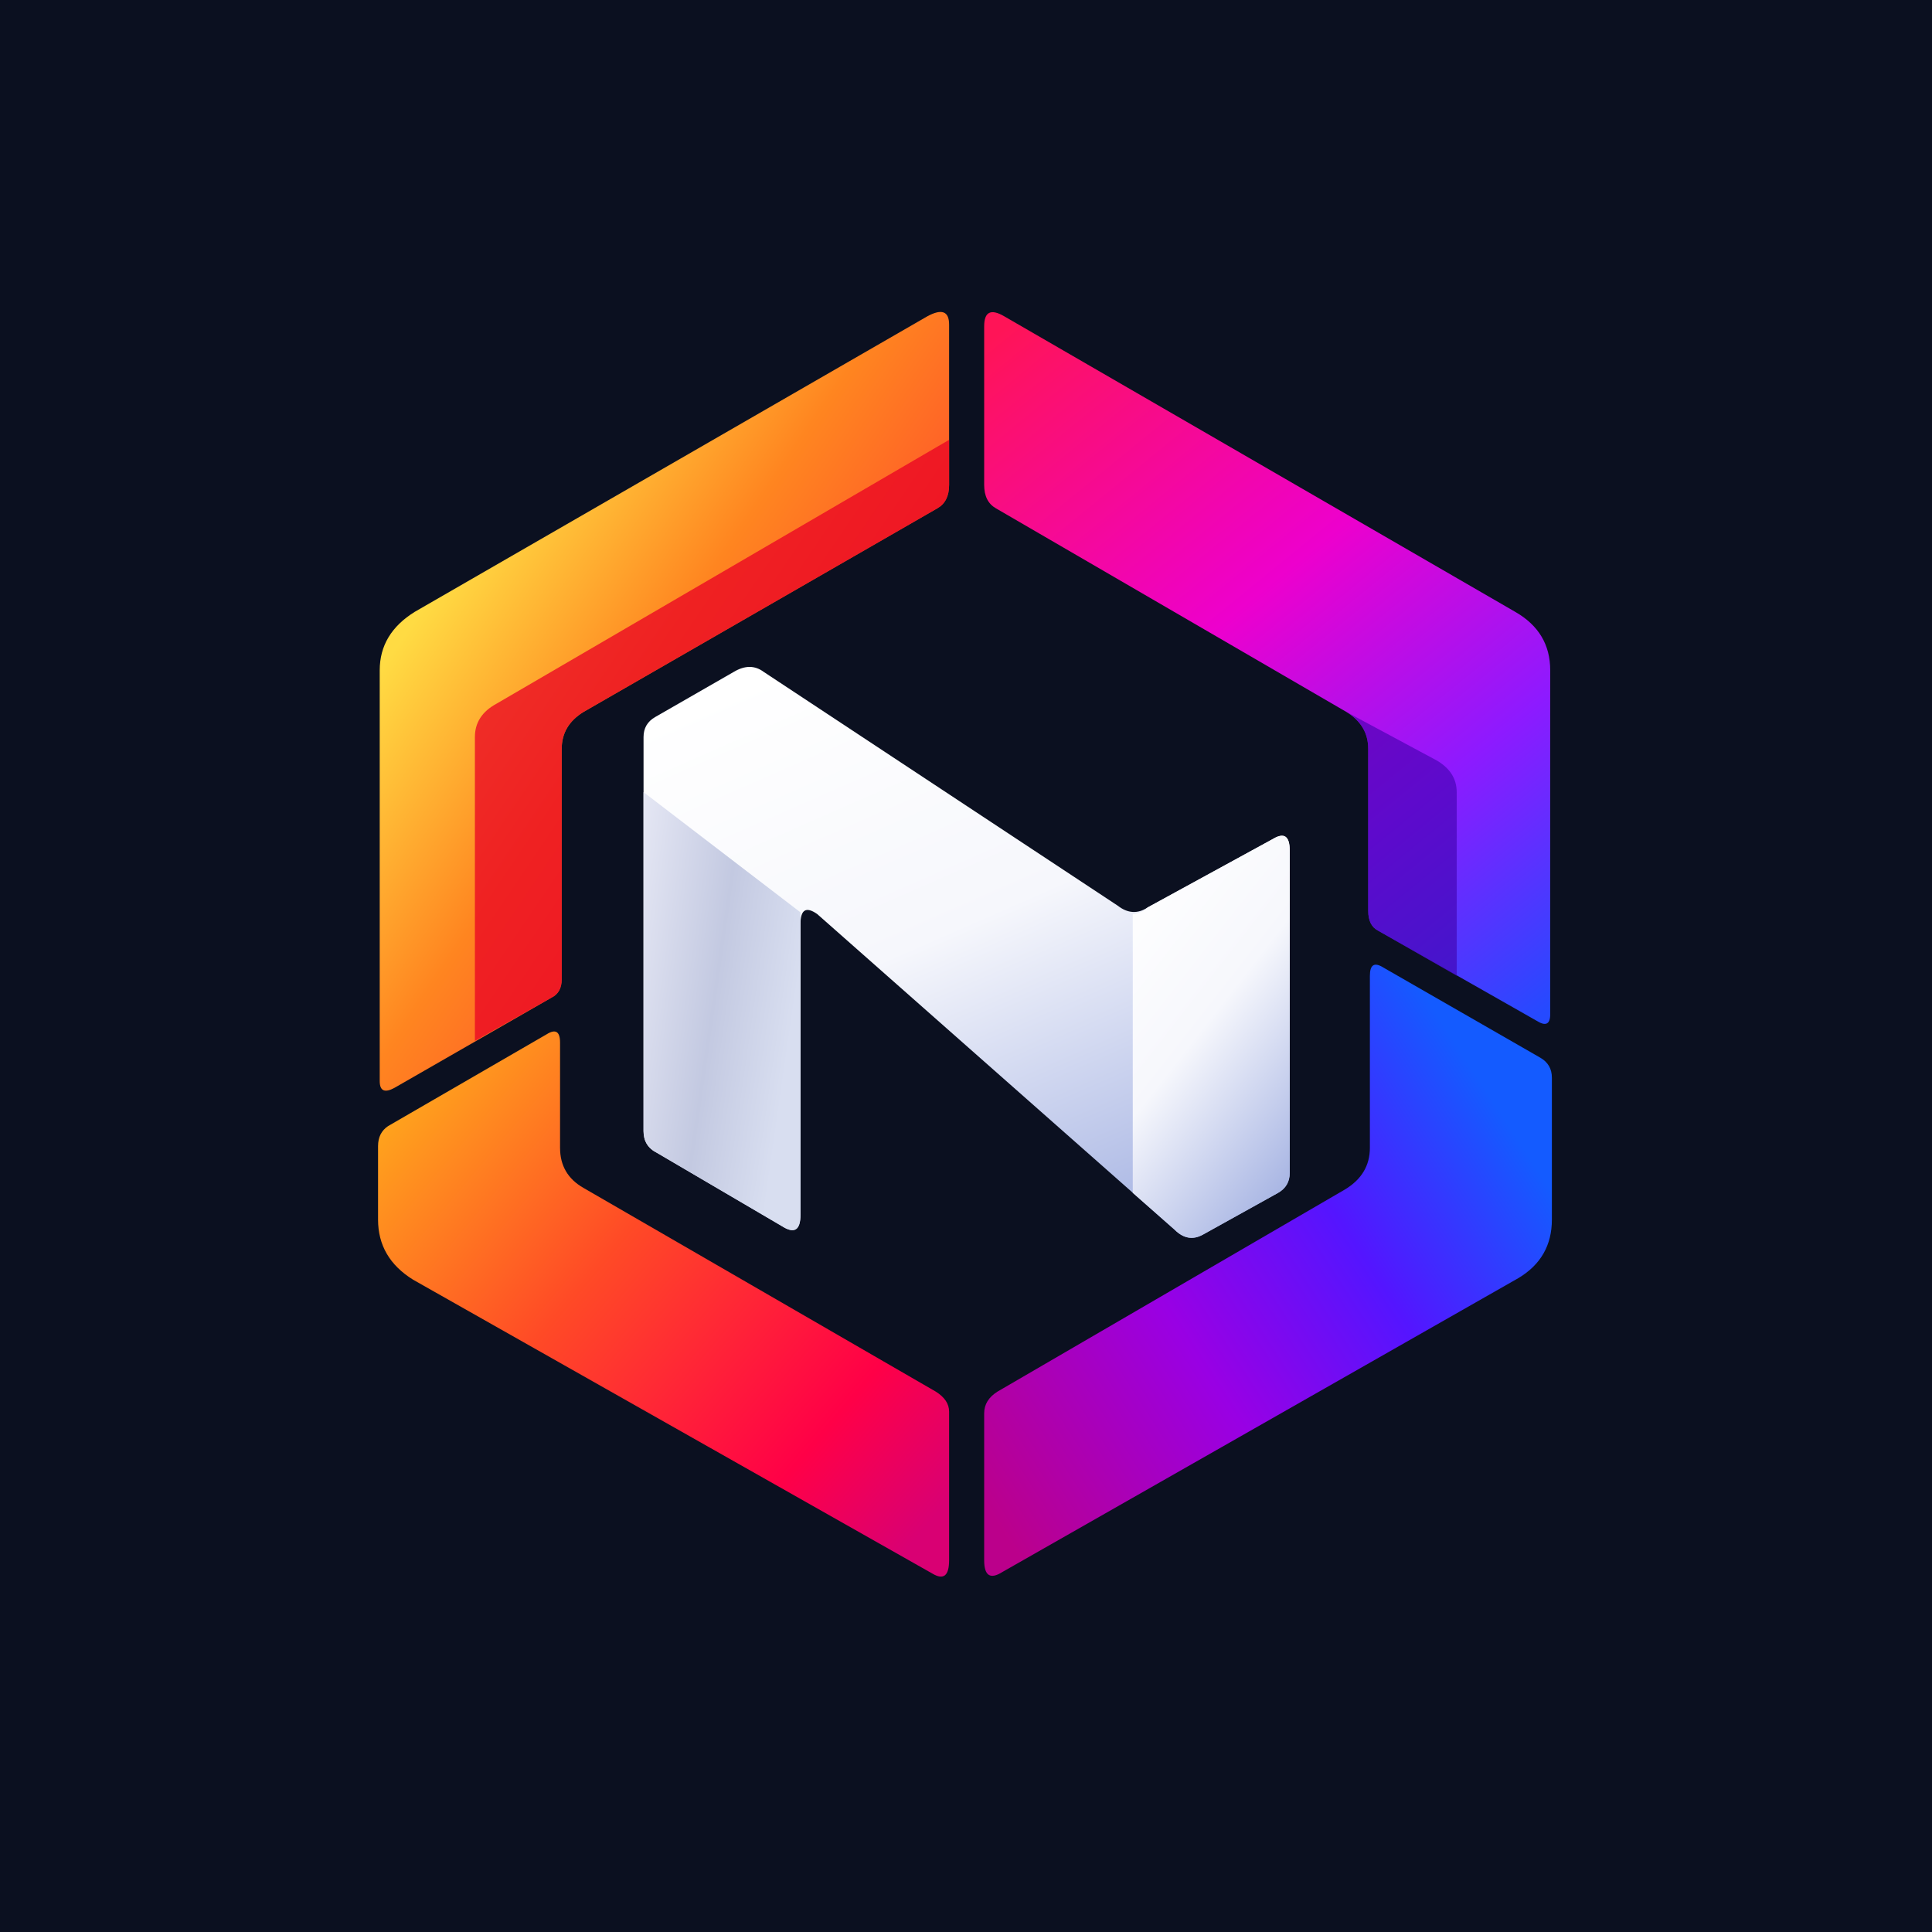
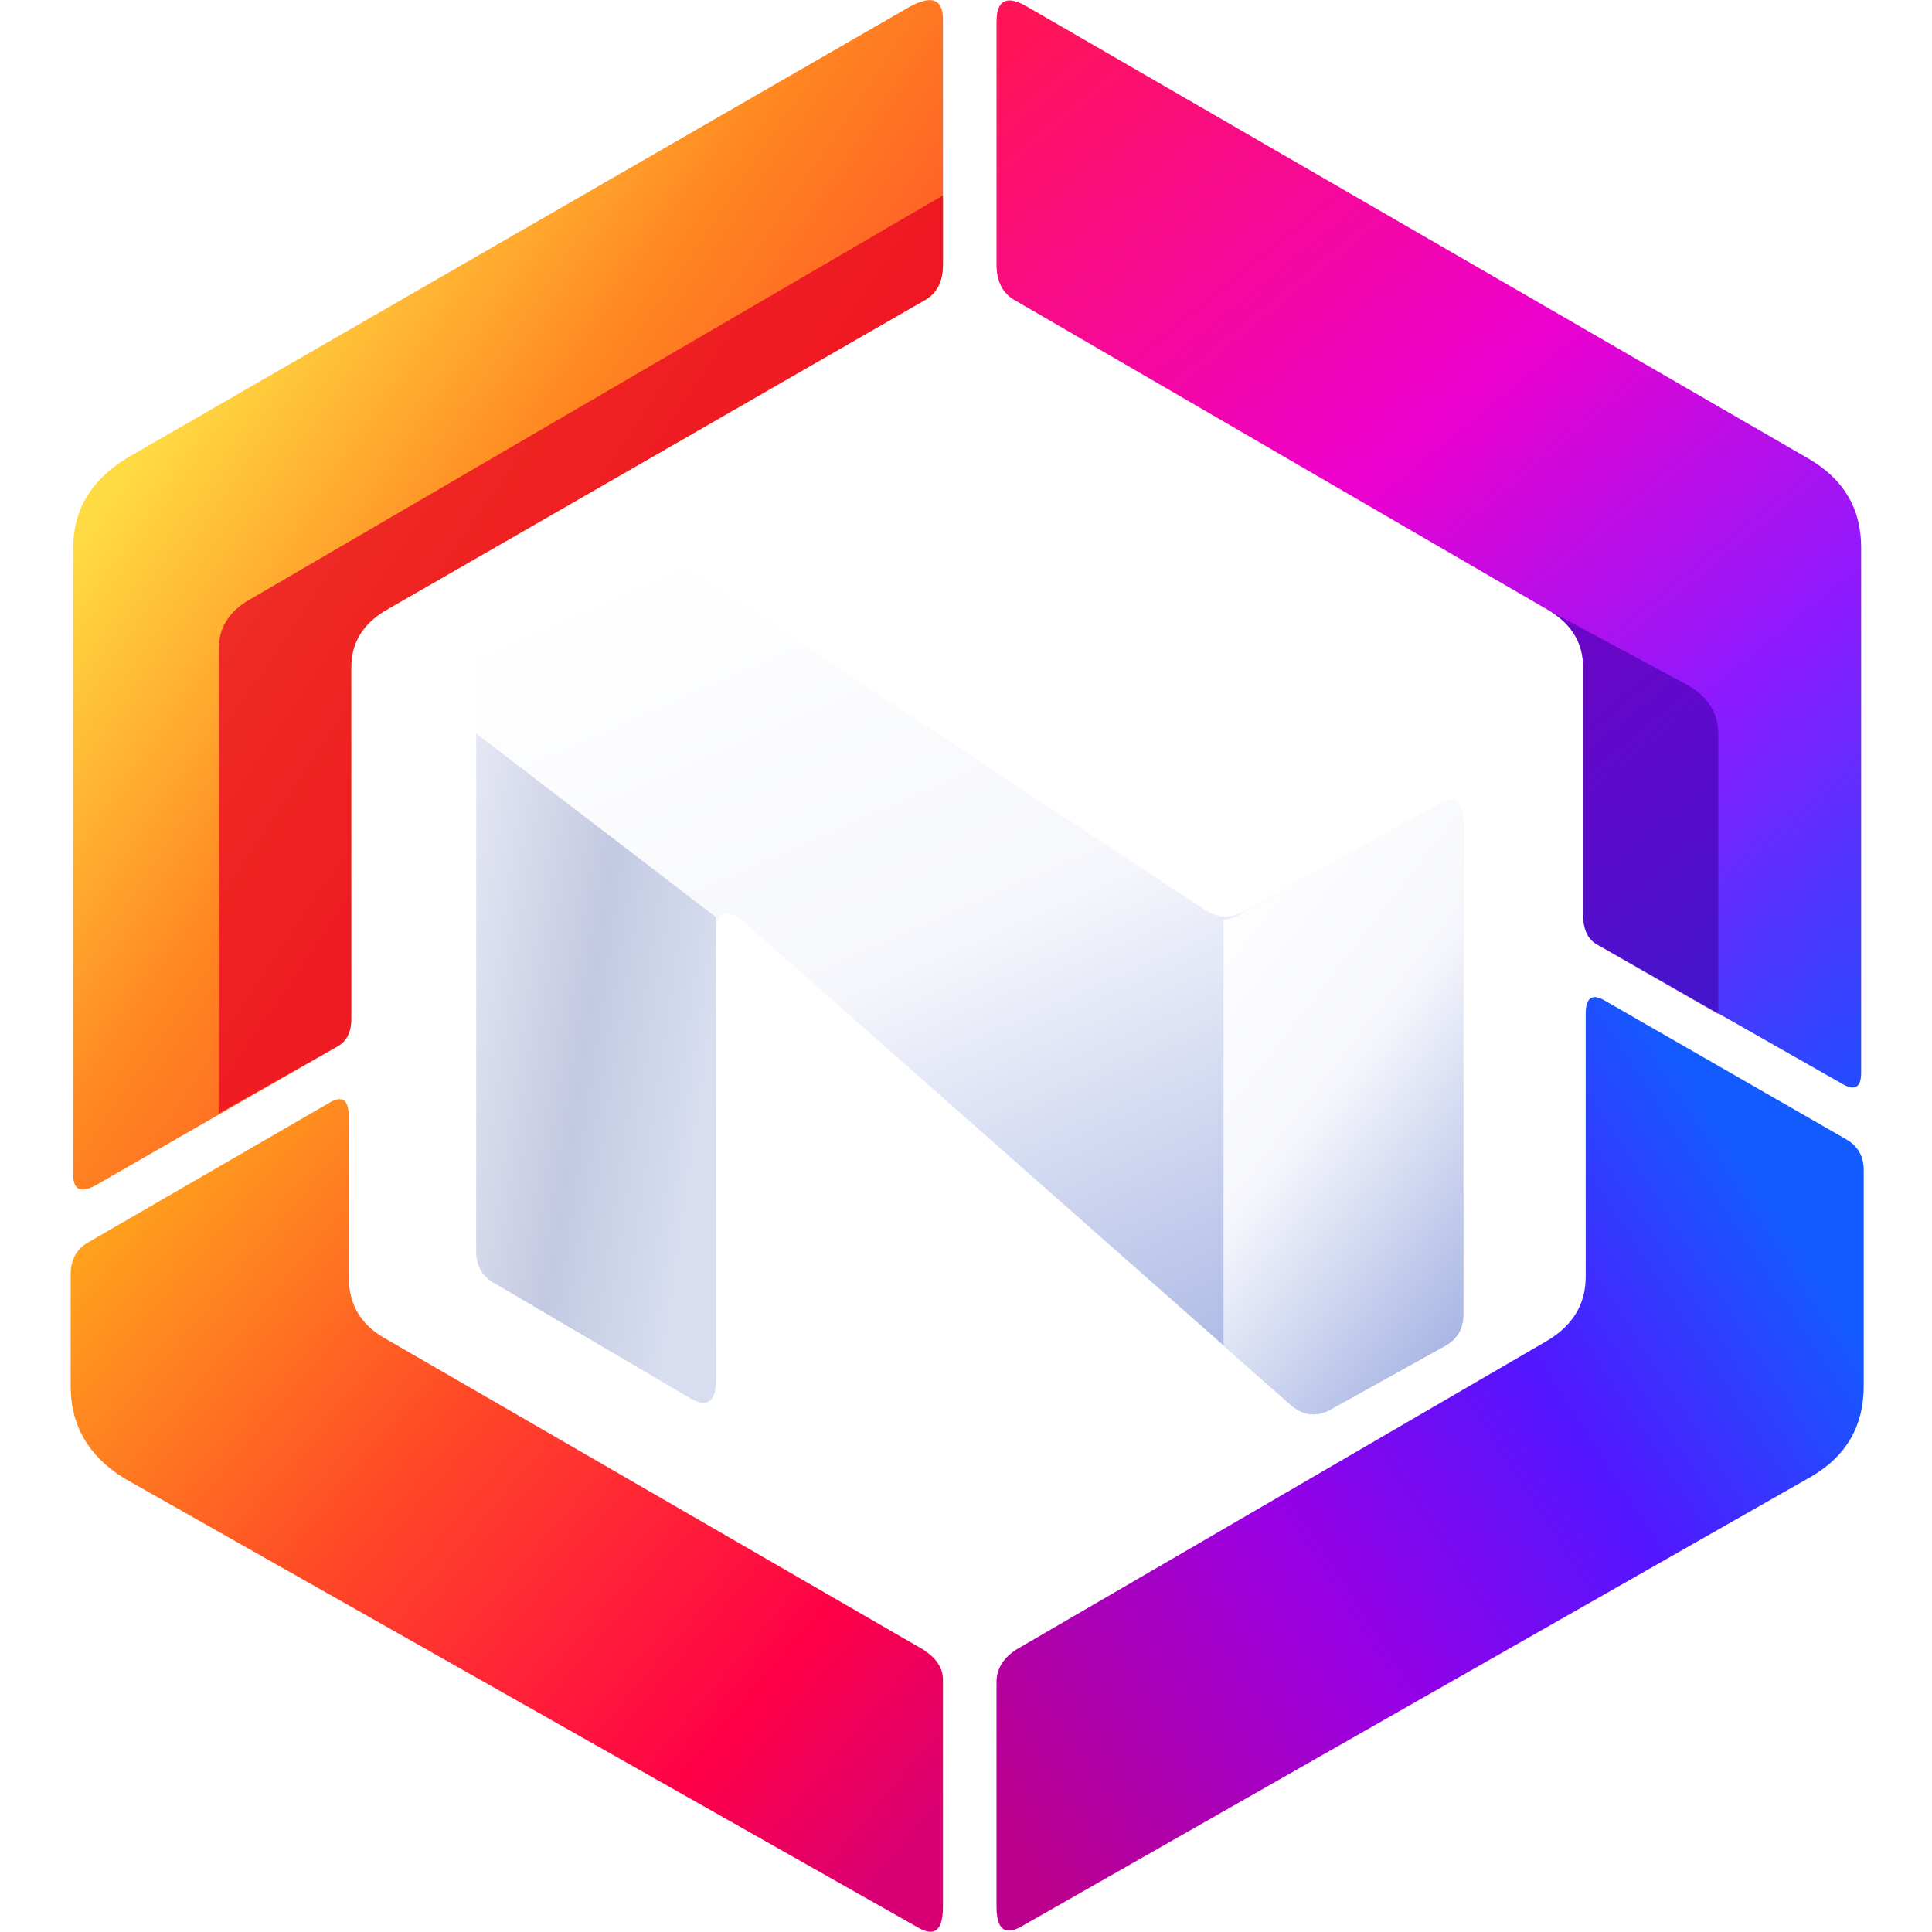
- <svg xmlns="http://www.w3.org/2000/svg" viewBox="0 0 512 512" role="img" aria-labelledby="title">
+ <svg xmlns="http://www.w3.org/2000/svg" viewBox="31.9 24.88 446.92 446.92" role="img" aria-labelledby="title">
  <defs>
    <linearGradient id="warm" gradientUnits="userSpaceOnUse" x1="290" y1="330" x2="600" y2="540">
      <stop stop-color="#FFDB43" />
      <stop offset=".35" stop-color="#FF8520" />
      <stop offset="1" stop-color="#FF1636" />
    </linearGradient>
    <linearGradient id="cool" gradientUnits="userSpaceOnUse" x1="650" y1="145" x2="980" y2="550">
      <stop stop-color="#FF1457" />
      <stop offset=".42" stop-color="#ED00CD" />
      <stop offset=".72" stop-color="#8D1AFF" />
      <stop offset="1" stop-color="#254AFF" />
    </linearGradient>
    <linearGradient id="bottom" gradientUnits="userSpaceOnUse" x1="290" y1="585" x2="610" y2="855">
      <stop stop-color="#FFAC1C" />
      <stop offset=".4" stop-color="#FF4A26" />
      <stop offset=".8" stop-color="#FF0047" />
      <stop offset="1" stop-color="#D90073" />
    </linearGradient>
    <linearGradient id="lowercool" gradientUnits="userSpaceOnUse" x1="645" y1="860" x2="970" y2="650">
      <stop stop-color="#BB008B" />
      <stop offset=".4" stop-color="#9900E4" />
      <stop offset=".7" stop-color="#5415FF" />
      <stop offset="1" stop-color="#145BFF" />
    </linearGradient>
    <linearGradient id="silver" x1=".2" y1="0" x2=".7" y2="1">
      <stop stop-color="#FFFFFF" />
      <stop offset=".48" stop-color="#F6F7FC" />
      <stop offset="1" stop-color="#AAB7E4" />
    </linearGradient>
    <linearGradient id="leg" x2="1" y2=".4">
      <stop stop-color="#E5E7F4" />
      <stop offset=".55" stop-color="#C3C9E1" />
      <stop offset="1" stop-color="#D8DEF0" />
    </linearGradient>
    <linearGradient id="ink" x2="1" y2="1">
      <stop stop-color="#11182A" />
      <stop offset="1" stop-color="#030611" />
    </linearGradient>
    <linearGradient id="p">
      <stop stop-color="#FF4A2F" />
      <stop offset="1" stop-color="#F00075" />
    </linearGradient>
    <linearGradient id="r">
      <stop stop-color="#FF087F" />
      <stop offset="1" stop-color="#DB00DC" />
    </linearGradient>
    <linearGradient id="o" x2=".7" y2="1">
      <stop stop-color="#EE00DB" />
      <stop offset=".55" stop-color="#9610FA" />
      <stop offset="1" stop-color="#3C00EE" />
    </linearGradient>
  </defs>
-   <rect width="512" height="512" fill="#0B1020" />
-   <g transform="translate(64 64) scale(.75)">
-     <g transform="translate(-114 -55) scale(.59)">
-       <path fill="url(#warm)" d="M617 143Q617 131 604 138L297 315Q276 328 276 350V596Q276 605 285 600L379 546Q385 543 385 535V397Q385 383 398 375L610 253Q617 249 617 239Z" />
-       <path fill="url(#cool)" d="M638 144Q638 131 650 138L956 315Q977 327 977 350V556Q977 565 969 560L874 506Q868 503 868 494V397Q868 383 855 375L645 253Q638 249 638 239Z" />
-       <path fill="url(#bottom)" d="M384 573Q384 563 376 568L281 623Q275 627 275 635V679Q275 702 296 715L607 891Q617 897 617 883V794Q617 787 609 782L398 660Q384 652 384 636Z" />
-       <path fill="url(#lowercool)" d="M869 533Q869 523 877 528L971 582Q978 586 978 594V679Q978 702 958 714L649 890Q638 897 638 883V795Q638 787 646 782L854 661Q869 652 869 636Z" />
-       <path fill="#E90023" opacity=".75" d="M617 212V239Q617 249 610 253L398 375Q385 383 385 397V535Q385 543 379 546L333 572V390Q333 377 346 370Z" />
-       <path fill="#4100AD" opacity=".62" d="M855 375Q868 383 868 397V494Q868 503 874 506L921 533V423Q921 411 909 404Z" />
-       <path fill="url(#silver)" d="M434 390Q434 382 441 378L488 351Q498 345 506 351L718 491Q727 498 736 492L811 451Q821 445 821 458V651Q821 659 814 663L769 688Q760 693 752 685L538 496Q528 489 528 502V676Q528 690 517 683L442 639Q434 635 434 626Z" />
-       <path fill="url(#leg)" d="M434 423 528 495V676Q528 690 517 683L442 639Q434 635 434 626Z" />
-       <path fill="url(#silver)" d="M727 496Q731 496 736 492L811 451Q821 445 821 458V651Q821 659 814 663L769 688Q760 693 752 685L727 663Z" />
-     </g>
+   <g transform="translate(-114 -55) scale(.59)">
+     <path fill="url(#warm)" d="M617 143Q617 131 604 138L297 315Q276 328 276 350V596Q276 605 285 600L379 546Q385 543 385 535V397Q385 383 398 375L610 253Q617 249 617 239Z" />
+     <path fill="url(#cool)" d="M638 144Q638 131 650 138L956 315Q977 327 977 350V556Q977 565 969 560L874 506Q868 503 868 494V397Q868 383 855 375L645 253Q638 249 638 239Z" />
+     <path fill="url(#bottom)" d="M384 573Q384 563 376 568L281 623Q275 627 275 635V679Q275 702 296 715L607 891Q617 897 617 883V794Q617 787 609 782L398 660Q384 652 384 636Z" />
+     <path fill="url(#lowercool)" d="M869 533Q869 523 877 528L971 582Q978 586 978 594V679Q978 702 958 714L649 890Q638 897 638 883V795Q638 787 646 782L854 661Q869 652 869 636Z" />
+     <path fill="#E90023" opacity=".75" d="M617 212V239Q617 249 610 253L398 375Q385 383 385 397V535Q385 543 379 546L333 572V390Q333 377 346 370Z" />
+     <path fill="#4100AD" opacity=".62" d="M855 375Q868 383 868 397V494Q868 503 874 506L921 533V423Q921 411 909 404Z" />
+     <path fill="url(#silver)" d="M434 390Q434 382 441 378L488 351Q498 345 506 351L718 491Q727 498 736 492L811 451Q821 445 821 458V651Q821 659 814 663L769 688Q760 693 752 685L538 496Q528 489 528 502V676Q528 690 517 683L442 639Q434 635 434 626Z" />
+     <path fill="url(#leg)" d="M434 423 528 495V676Q528 690 517 683L442 639Q434 635 434 626Z" />
+     <path fill="url(#silver)" d="M727 496Q731 496 736 492L811 451Q821 445 821 458V651Q821 659 814 663L769 688Q760 693 752 685L727 663Z" />
  </g>
</svg>
